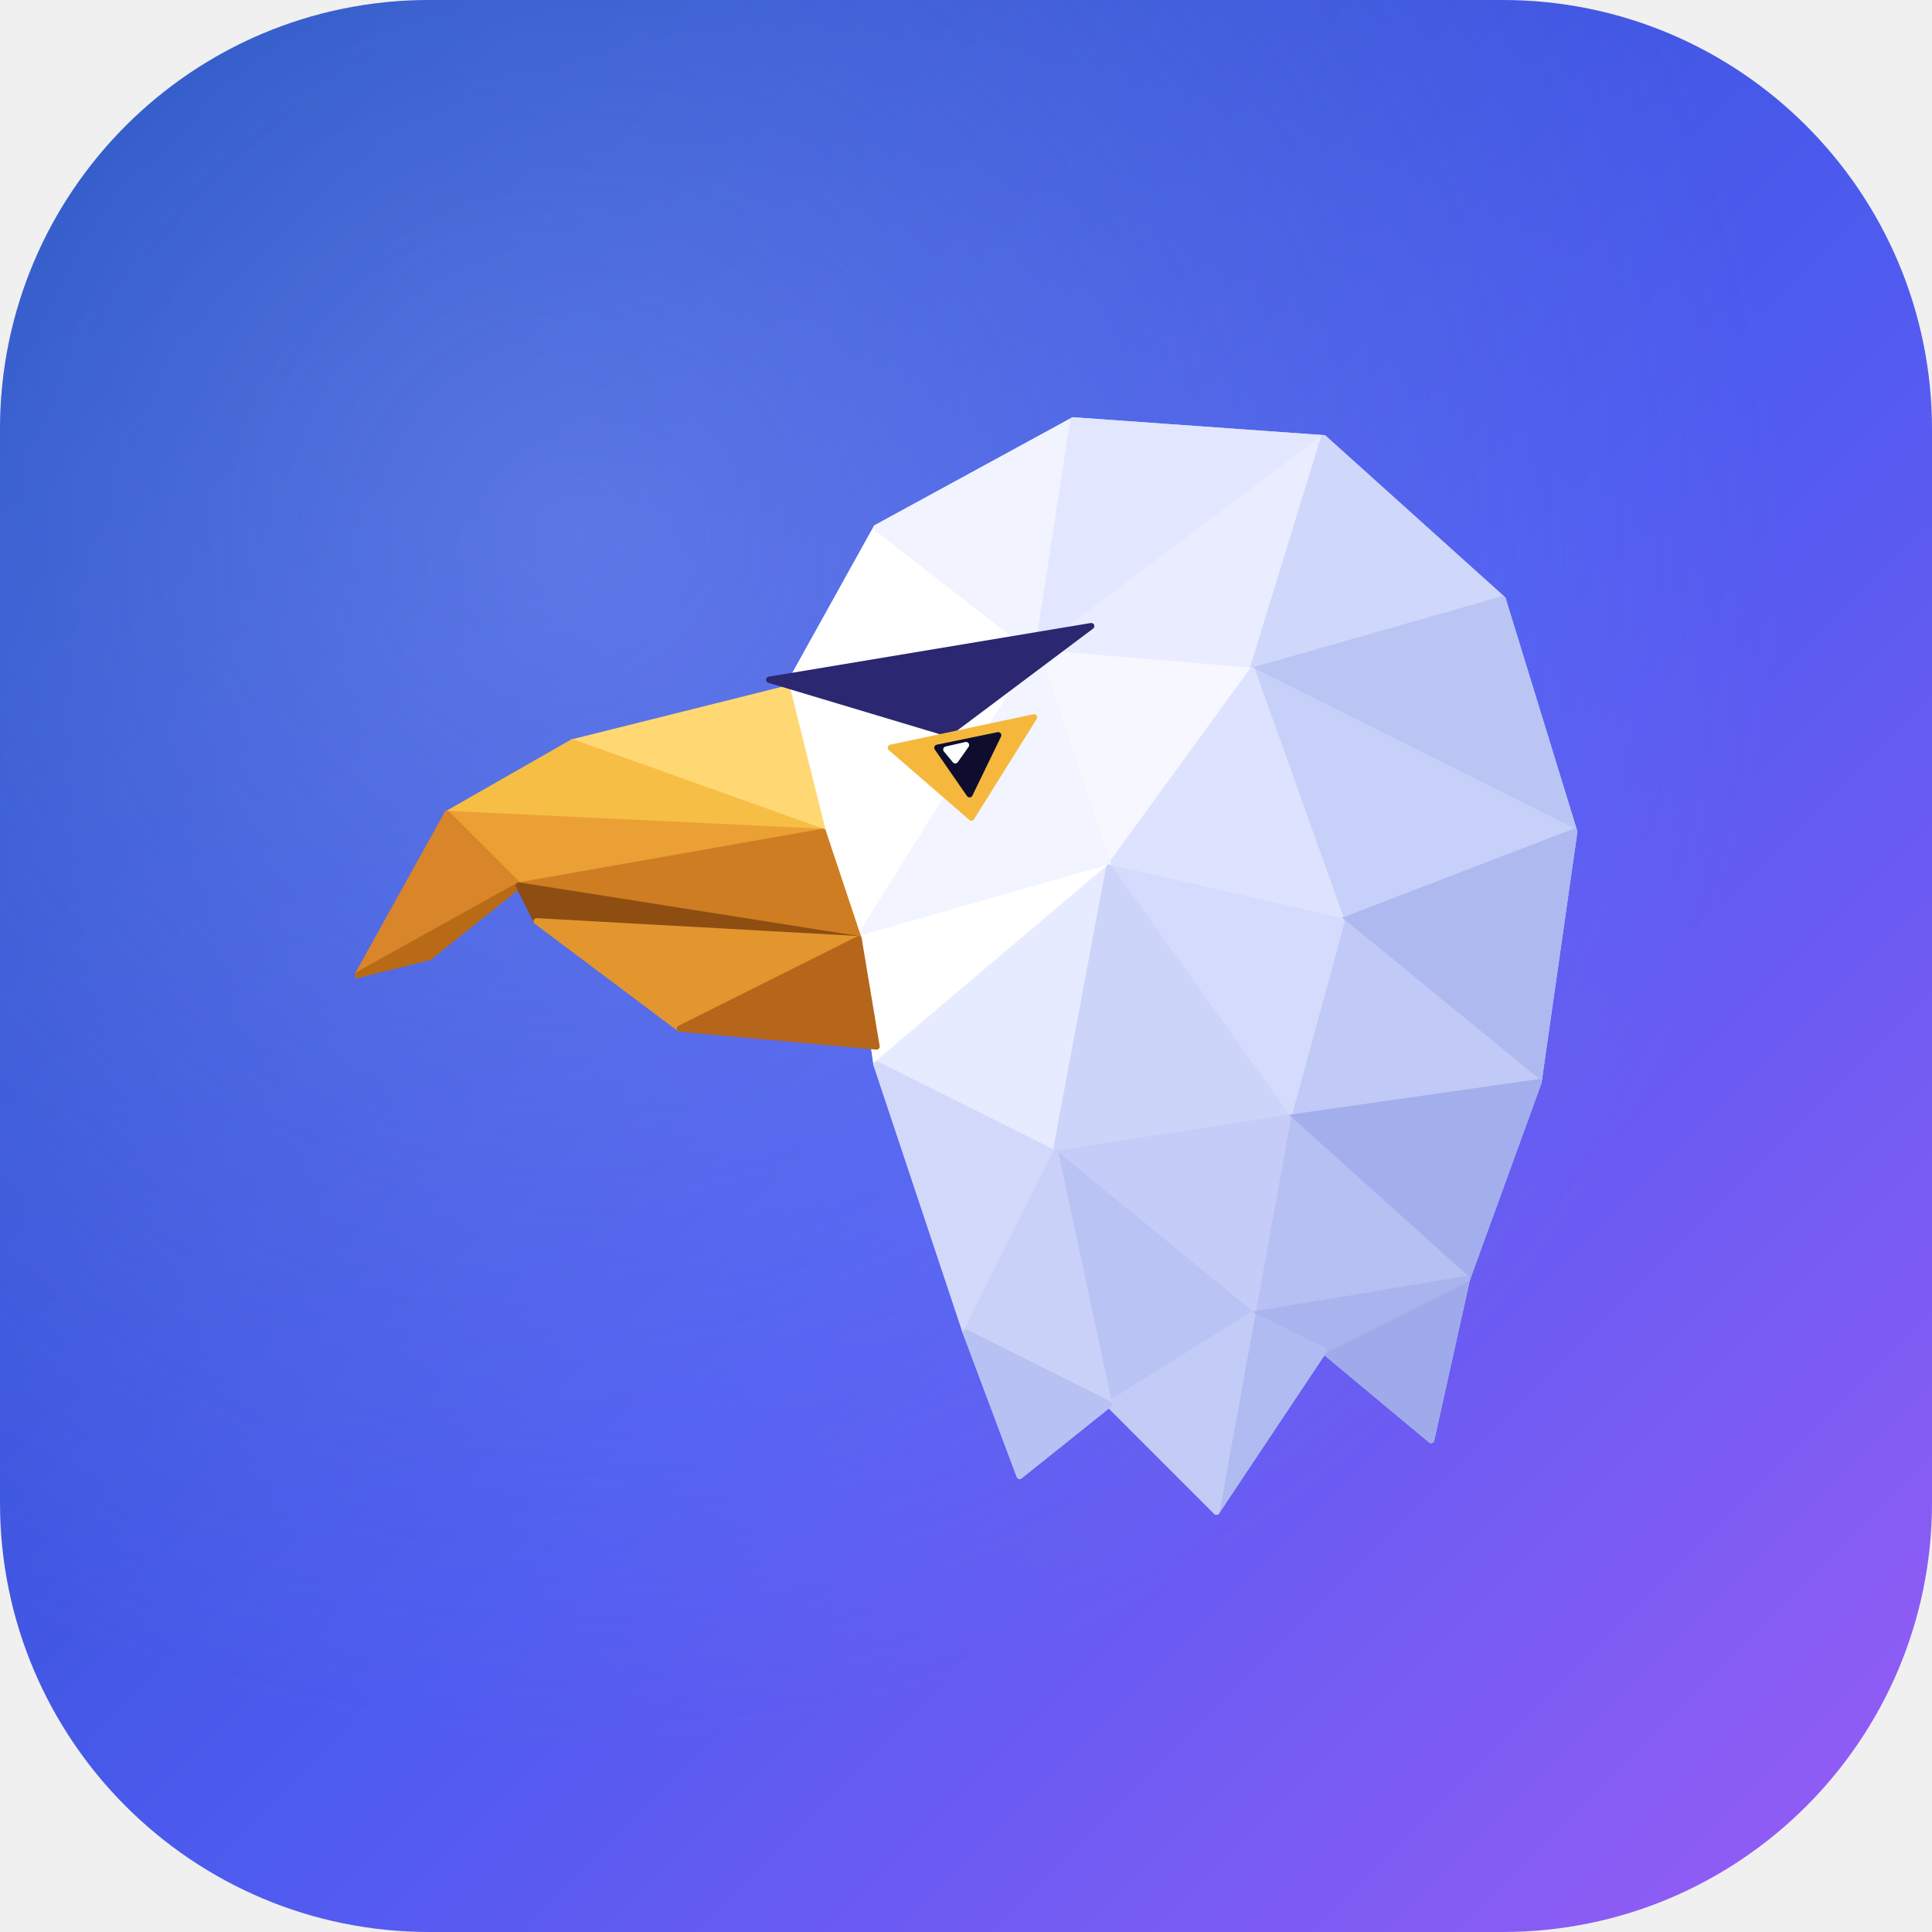
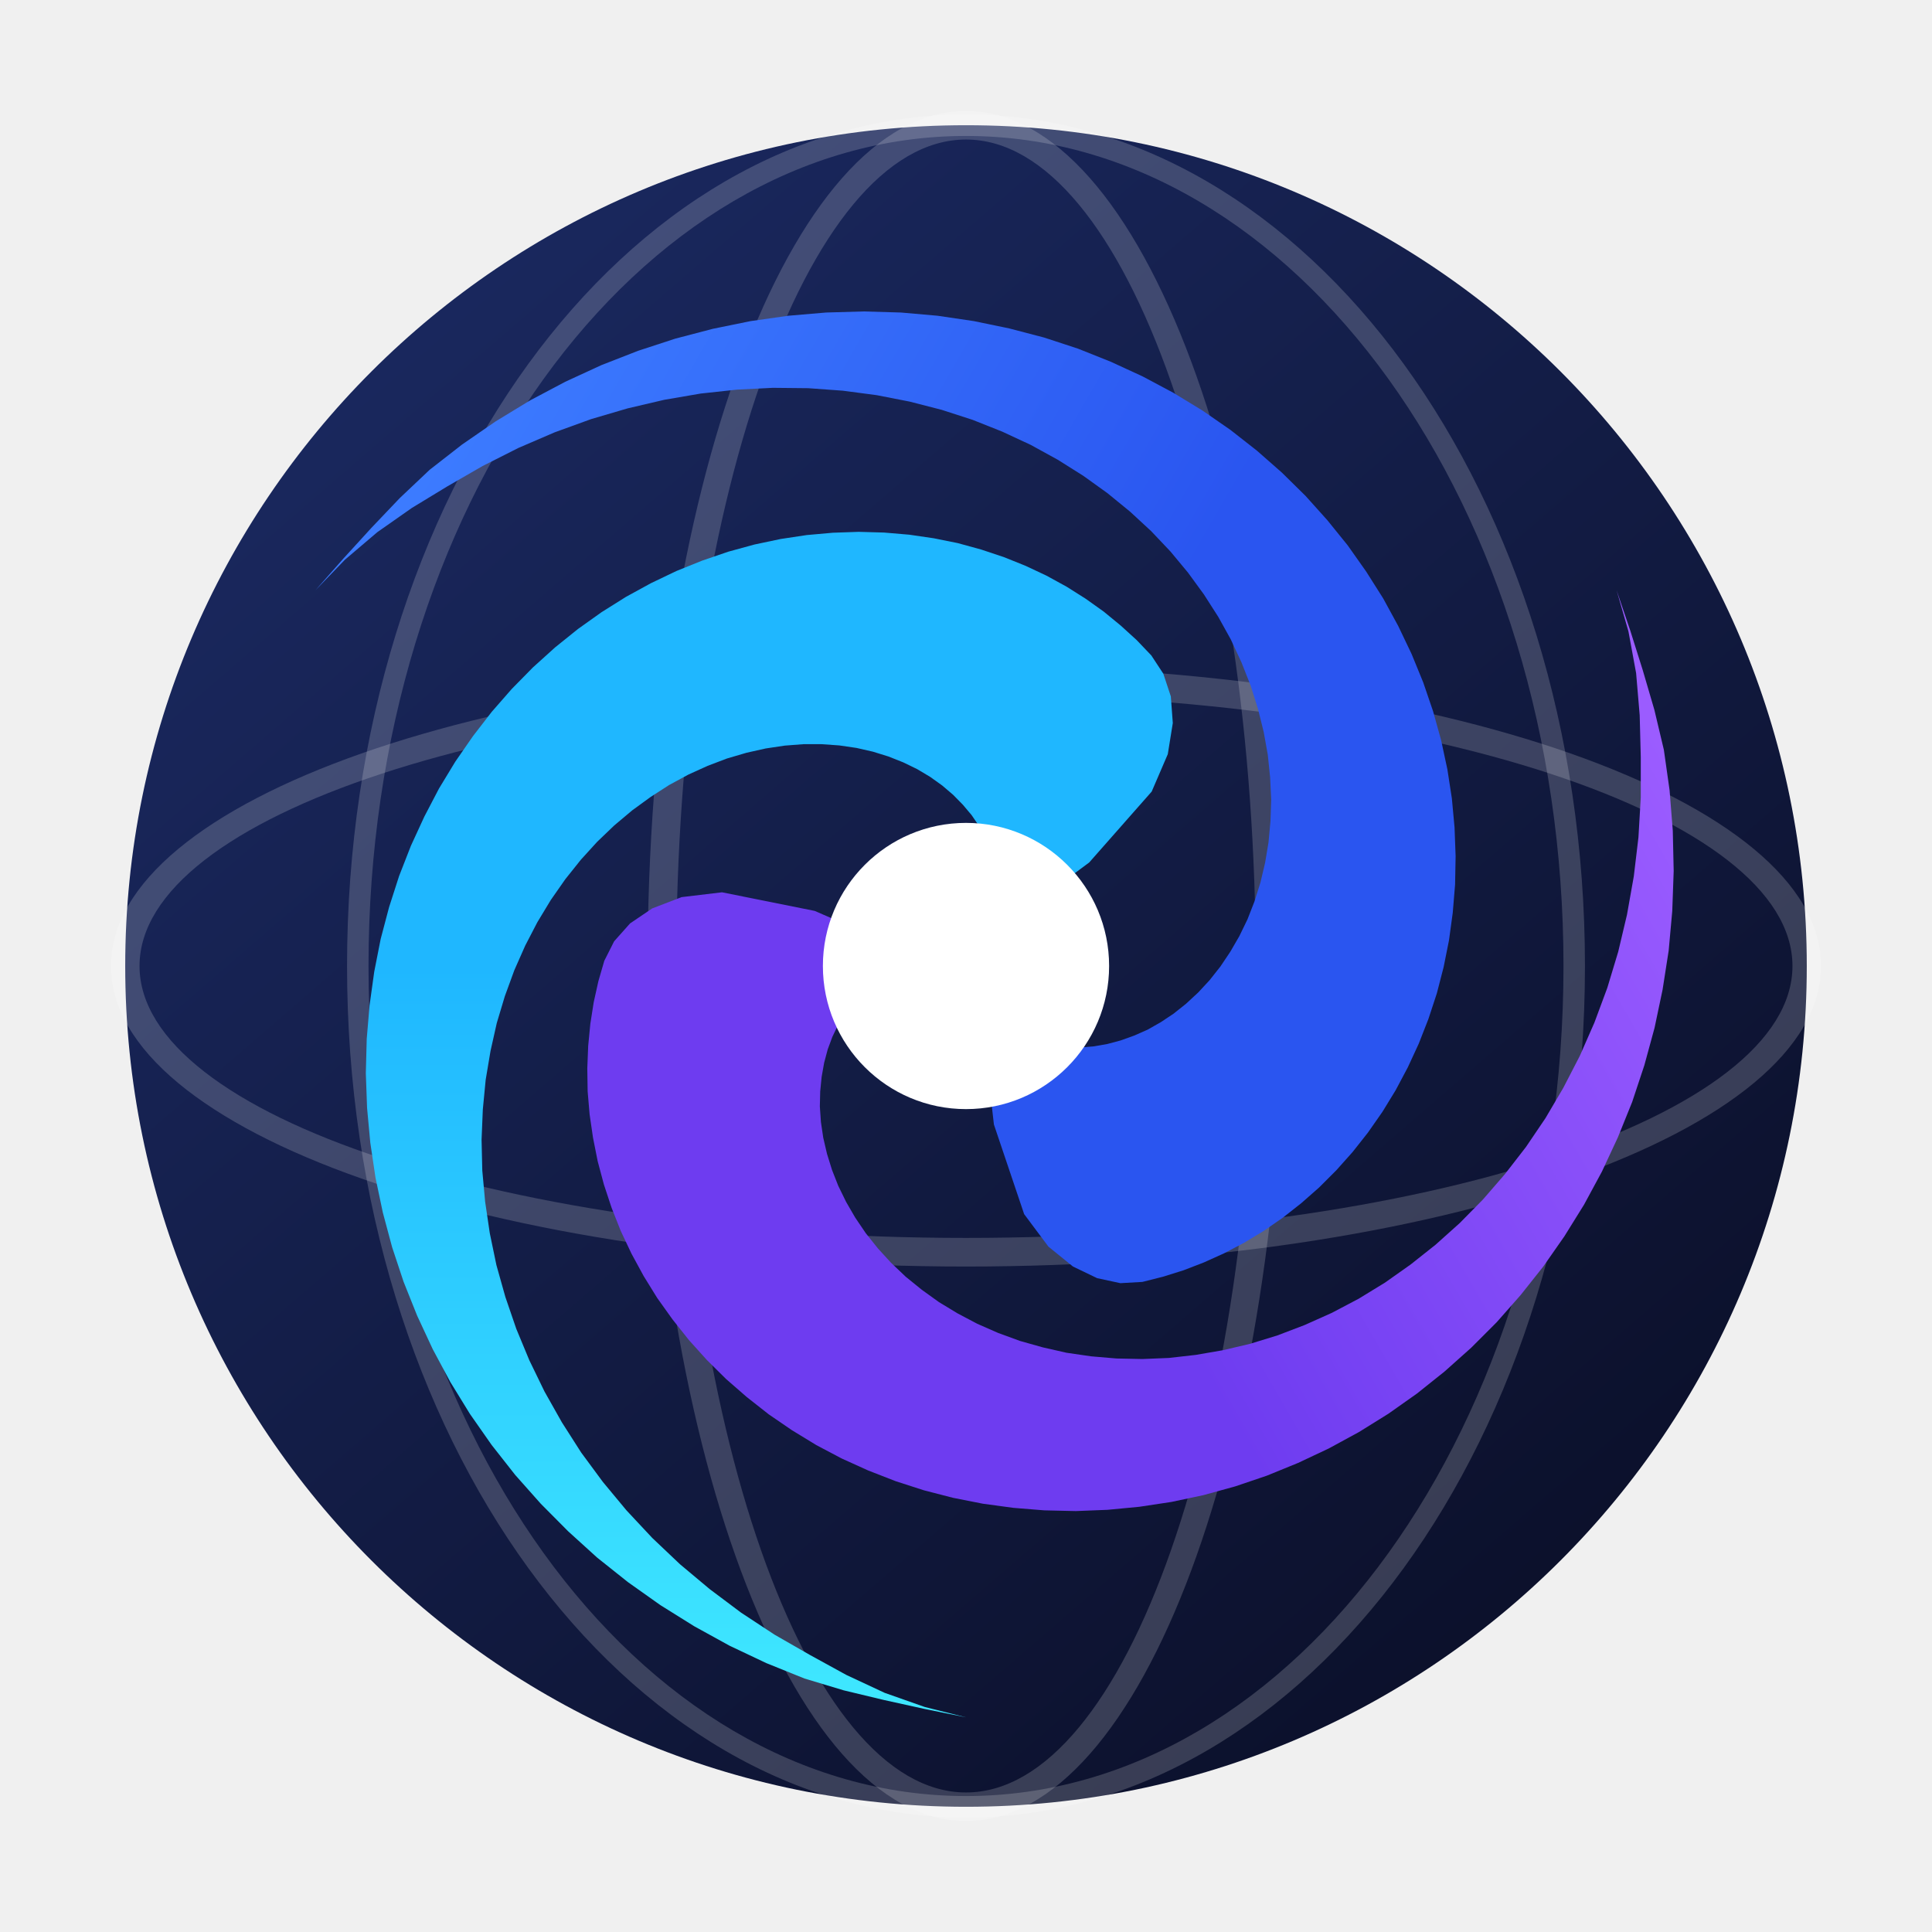
- <svg xmlns="http://www.w3.org/2000/svg" viewBox="0 0 108 108" width="256" height="256">
+ <svg xmlns="http://www.w3.org/2000/svg" width="256" height="256" viewBox="0 0 108 108">
  <defs>
-     <linearGradient id="bg" x1="0" y1="0" x2="1" y2="1">
-       <stop offset="0" stop-color="#1749B8" />
-       <stop offset="0.55" stop-color="#4E5BF0" />
-       <stop offset="1" stop-color="#9A5CF5" />
+     <linearGradient id="g0" gradientUnits="userSpaceOnUse" x1="16" y1="10" x2="92" y2="98">
+       <stop offset="0" stop-color="#1B2A63" stop-opacity="1.0" />
+       <stop offset="1" stop-color="#0A0E26" stop-opacity="1.0" />
    </linearGradient>
-     <radialGradient id="glow" cx="0.3" cy="0.28" r="0.62">
-       <stop offset="0" stop-color="#9DB3FF" stop-opacity="0.38" />
-       <stop offset="1" stop-color="#9DB3FF" stop-opacity="0" />
-     </radialGradient>
+     <linearGradient id="g4" gradientUnits="userSpaceOnUse" x1="54" y1="94" x2="54" y2="54">
+       <stop offset="0" stop-color="#3EE6FF" stop-opacity="1.0" />
+       <stop offset="1" stop-color="#1FB7FF" stop-opacity="1.0" />
+     </linearGradient>
+     <linearGradient id="g5" gradientUnits="userSpaceOnUse" x1="19.36" y1="34" x2="54" y2="54">
+       <stop offset="0" stop-color="#3C7BFF" stop-opacity="1.0" />
+       <stop offset="1" stop-color="#2A55F0" stop-opacity="1.0" />
+     </linearGradient>
+     <linearGradient id="g6" gradientUnits="userSpaceOnUse" x1="88.64" y1="34" x2="54" y2="54">
+       <stop offset="0" stop-color="#9B5CFF" stop-opacity="1.0" />
+       <stop offset="1" stop-color="#6E3CF0" stop-opacity="1.0" />
+     </linearGradient>
  </defs>
-   <rect width="108" height="108" rx="24" fill="url(#bg)" />
-   <rect width="108" height="108" rx="24" fill="url(#glow)" />
-   <polygon points="44.00,38.50 49.00,29.50 60.00,23.50 74.00,24.50 84.00,33.50 88.00,46.50 86.00,60.50 82.00,71.50 80.00,80.50 74.00,75.50 68.00,84.50 62.00,78.50 57.00,82.50 54.00,74.50 49.00,59.50 48.00,52.50" fill="#D6DCFD" stroke="#D6DCFD" stroke-width="0.35" stroke-linejoin="round" />
-   <polygon points="44.00,38.50 49.00,29.50 58.00,36.50" fill="#FFFFFF" stroke="#FFFFFF" stroke-width="0.35" stroke-linejoin="round" />
-   <polygon points="49.00,29.50 60.00,23.50 58.00,36.50" fill="#F1F3FF" stroke="#F1F3FF" stroke-width="0.35" stroke-linejoin="round" />
-   <polygon points="60.00,23.50 74.00,24.50 58.00,36.50" fill="#E2E7FF" stroke="#E2E7FF" stroke-width="0.35" stroke-linejoin="round" />
-   <polygon points="74.00,24.50 70.00,37.50 58.00,36.50" fill="#EAEDFF" stroke="#EAEDFF" stroke-width="0.35" stroke-linejoin="round" />
-   <polygon points="74.00,24.50 84.00,33.50 70.00,37.50" fill="#CFD7FB" stroke="#CFD7FB" stroke-width="0.35" stroke-linejoin="round" />
-   <polygon points="84.00,33.50 88.00,46.50 70.00,37.50" fill="#BAC5F4" stroke="#BAC5F4" stroke-width="0.35" stroke-linejoin="round" />
-   <polygon points="70.00,37.50 88.00,46.50 75.00,51.50" fill="#C7D0F8" stroke="#C7D0F8" stroke-width="0.35" stroke-linejoin="round" />
-   <polygon points="58.00,36.50 70.00,37.50 62.00,48.50" fill="#F6F7FF" stroke="#F6F7FF" stroke-width="0.35" stroke-linejoin="round" />
-   <polygon points="70.00,37.50 75.00,51.50 62.00,48.50" fill="#DDE3FE" stroke="#DDE3FE" stroke-width="0.35" stroke-linejoin="round" />
-   <polygon points="44.00,38.50 58.00,36.50 48.00,52.50" fill="#FFFFFF" stroke="#FFFFFF" stroke-width="0.35" stroke-linejoin="round" />
-   <polygon points="48.00,52.50 58.00,36.50 62.00,48.50" fill="#F2F4FF" stroke="#F2F4FF" stroke-width="0.35" stroke-linejoin="round" />
-   <polygon points="48.00,52.50 62.00,48.50 49.00,59.50" fill="#FFFFFF" stroke="#FFFFFF" stroke-width="0.35" stroke-linejoin="round" />
-   <polygon points="88.00,46.50 86.00,60.50 75.00,51.50" fill="#AEB9F0" stroke="#AEB9F0" stroke-width="0.35" stroke-linejoin="round" />
-   <polygon points="75.00,51.50 86.00,60.50 72.00,62.50" fill="#C1CAF6" stroke="#C1CAF6" stroke-width="0.35" stroke-linejoin="round" />
-   <polygon points="62.00,48.50 75.00,51.50 72.00,62.50" fill="#D4DBFC" stroke="#D4DBFC" stroke-width="0.35" stroke-linejoin="round" />
-   <polygon points="49.00,59.50 62.00,48.50 59.00,64.50" fill="#E7EBFF" stroke="#E7EBFF" stroke-width="0.35" stroke-linejoin="round" />
-   <polygon points="59.00,64.50 62.00,48.50 72.00,62.50" fill="#CCD4FA" stroke="#CCD4FA" stroke-width="0.35" stroke-linejoin="round" />
-   <polygon points="86.00,60.50 82.00,71.50 72.00,62.50" fill="#A3AFEC" stroke="#A3AFEC" stroke-width="0.35" stroke-linejoin="round" />
-   <polygon points="72.00,62.50 82.00,71.50 70.00,73.50" fill="#B6C0F3" stroke="#B6C0F3" stroke-width="0.35" stroke-linejoin="round" />
-   <polygon points="59.00,64.50 72.00,62.50 70.00,73.50" fill="#C4CCF7" stroke="#C4CCF7" stroke-width="0.35" stroke-linejoin="round" />
-   <polygon points="49.00,59.50 59.00,64.50 54.00,74.50" fill="#D2D9FB" stroke="#D2D9FB" stroke-width="0.35" stroke-linejoin="round" />
-   <polygon points="82.00,71.50 80.00,80.50 74.00,75.50" fill="#9EAAE9" stroke="#9EAAE9" stroke-width="0.35" stroke-linejoin="round" />
-   <polygon points="74.00,75.50 82.00,71.50 70.00,73.50" fill="#A9B4EE" stroke="#A9B4EE" stroke-width="0.35" stroke-linejoin="round" />
-   <polygon points="70.00,73.50 74.00,75.50 68.00,84.50" fill="#B0BBF1" stroke="#B0BBF1" stroke-width="0.35" stroke-linejoin="round" />
-   <polygon points="59.00,64.50 70.00,73.50 62.00,78.50" fill="#BAC4F4" stroke="#BAC4F4" stroke-width="0.35" stroke-linejoin="round" />
-   <polygon points="62.00,78.50 70.00,73.50 68.00,84.50" fill="#C3CCF7" stroke="#C3CCF7" stroke-width="0.35" stroke-linejoin="round" />
-   <polygon points="54.00,74.50 59.00,64.50 62.00,78.50" fill="#C9D1F8" stroke="#C9D1F8" stroke-width="0.35" stroke-linejoin="round" />
-   <polygon points="54.00,74.50 62.00,78.50 57.00,82.50" fill="#B7C1F3" stroke="#B7C1F3" stroke-width="0.35" stroke-linejoin="round" />
-   <polygon points="44.00,38.50 46.00,46.50 32.00,41.50" fill="#FFD873" stroke="#FFD873" stroke-width="0.35" stroke-linejoin="round" />
-   <polygon points="32.00,41.50 46.00,46.50 25.00,45.50" fill="#F7BE45" stroke="#F7BE45" stroke-width="0.35" stroke-linejoin="round" />
-   <polygon points="25.00,45.50 46.00,46.50 29.00,49.50" fill="#EBA035" stroke="#EBA035" stroke-width="0.35" stroke-linejoin="round" />
-   <polygon points="25.00,45.50 29.00,49.50 20.00,54.50" fill="#D9852A" stroke="#D9852A" stroke-width="0.35" stroke-linejoin="round" />
-   <polygon points="20.00,54.50 29.00,49.50 24.00,53.50" fill="#B86A17" stroke="#B86A17" stroke-width="0.35" stroke-linejoin="round" />
-   <polygon points="29.00,49.50 46.00,46.50 48.00,52.50" fill="#CF7D22" stroke="#CF7D22" stroke-width="0.35" stroke-linejoin="round" />
-   <polygon points="29.00,49.50 48.00,52.50 30.00,51.50" fill="#8E4E12" stroke="#8E4E12" stroke-width="0.35" stroke-linejoin="round" />
-   <polygon points="30.00,51.50 48.00,52.50 38.00,57.50" fill="#E3962E" stroke="#E3962E" stroke-width="0.35" stroke-linejoin="round" />
-   <polygon points="38.00,57.50 48.00,52.50 49.00,58.50" fill="#B5661A" stroke="#B5661A" stroke-width="0.35" stroke-linejoin="round" />
-   <polygon points="43.00,38.00 61.00,35.00 53.00,41.00" fill="#2B2770" stroke="#2B2770" stroke-width="0.35" stroke-linejoin="round" />
-   <polygon points="49.80,41.80 57.80,40.10 54.30,45.70" fill="#F5B83D" stroke="#F5B83D" stroke-width="0.35" stroke-linejoin="round" />
-   <polygon points="52.40,41.80 55.80,41.10 54.20,44.40" fill="#0E0D2E" stroke="#0E0D2E" stroke-width="0.35" stroke-linejoin="round" />
-   <polygon points="52.90,41.90 54.00,41.65 53.40,42.50" fill="#FFFFFF" stroke="#FFFFFF" stroke-width="0.35" stroke-linejoin="round" />
+   <path d="M7,54 A47,47 0 1,0 101,54 A47,47 0 1,0 7,54 Z" fill="url(#g0)" fill-rule="evenodd" />
+   <path d="M36.2,54 A17.8,47.8 0 1,0 71.8,54 A17.8,47.8 0 1,0 36.2,54 Z M37.8,54 A16.2,46.2 0 1,0 70.2,54 A16.2,46.2 0 1,0 37.8,54 Z" fill="#FFFFFF" fill-opacity="0.18" fill-rule="evenodd" />
+   <path d="M6.2,54 A47.8,16.8 0 1,0 101.8,54 A47.8,16.8 0 1,0 6.2,54 Z M7.8,54 A46.2,15.2 0 1,0 100.2,54 A46.2,15.2 0 1,0 7.8,54 Z" fill="#FFFFFF" fill-opacity="0.18" fill-rule="evenodd" />
+   <path d="M19.4,54 A34.6,47.6 0 1,0 88.6,54 A34.6,47.6 0 1,0 19.4,54 Z M20.6,54 A33.4,46.4 0 1,0 87.4,54 A33.4,46.4 0 1,0 20.6,54 Z" fill="#FFFFFF" fill-opacity="0.18" fill-rule="evenodd" />
+   <path d="M54,96 L51.68,95.53 L49.41,95.03 L47.16,94.49 L44.97,93.83 L42.84,92.97 L40.79,92 L38.81,90.91 L36.92,89.73 L35.1,88.44 L33.38,87.07 L31.76,85.6 L30.23,84.06 L28.8,82.45 L27.48,80.77 L26.27,79.04 L25.17,77.25 L24.19,75.42 L23.32,73.55 L22.56,71.65 L21.92,69.72 L21.4,67.78 L20.99,65.83 L20.7,63.88 L20.52,61.94 L20.45,60 L20.5,58.08 L20.66,56.19 L20.92,54.32 L21.28,52.49 L21.75,50.71 L22.31,48.97 L22.97,47.28 L23.72,45.65 L24.54,44.08 L25.45,42.58 L26.44,41.15 L27.49,39.79 L28.61,38.51 L29.79,37.31 L31.03,36.19 L32.31,35.16 L33.63,34.22 L35,33.36 L36.39,32.6 L37.81,31.92 L39.25,31.34 L40.71,30.84 L42.17,30.44 L43.64,30.13 L45.1,29.91 L46.56,29.78 L48,29.73 L49.42,29.77 L50.83,29.89 L52.2,30.09 L53.54,30.36 L54.85,30.72 L56.11,31.14 L57.33,31.63 L58.5,32.18 L59.63,32.8 L60.69,33.47 L61.7,34.19 L62.65,34.97 L63.54,35.78 L64.36,36.64 L65.03,37.66 L65.45,38.93 L65.56,40.42 L65.28,42.16 L64.38,44.25 L60.89,48.21 L60.89,48.21 L57.41,50.8 L56.4,51.48 L55.89,51.78 L55.66,51.82 L55.6,51.62 L55.68,51.19 L55.79,50.59 L55.83,49.97 L55.81,49.34 L55.73,48.7 L55.58,48.06 L55.36,47.41 L55.08,46.78 L54.72,46.16 L54.31,45.56 L53.82,44.98 L53.28,44.43 L52.67,43.91 L52,43.43 L51.28,43 L50.5,42.62 L49.67,42.29 L48.8,42.02 L47.88,41.81 L46.92,41.67 L45.93,41.6 L44.91,41.6 L43.87,41.68 L42.8,41.84 L41.73,42.08 L40.64,42.4 L39.56,42.81 L38.48,43.3 L37.41,43.88 L36.37,44.55 L35.34,45.3 L34.34,46.14 L33.38,47.06 L32.47,48.06 L31.6,49.15 L30.79,50.31 L30.04,51.55 L29.36,52.86 L28.75,54.24 L28.22,55.69 L27.77,57.19 L27.42,58.75 L27.15,60.36 L26.99,62.02 L26.92,63.71 L26.96,65.43 L27.12,67.18 L27.38,68.94 L27.75,70.72 L28.25,72.5 L28.86,74.28 L29.59,76.04 L30.44,77.79 L31.41,79.51 L32.49,81.2 L33.7,82.84 L35.02,84.43 L36.46,85.97 L38.01,87.44 L39.67,88.83 L41.43,90.15 L43.3,91.38 L45.27,92.51 L47.31,93.63 L49.45,94.63 L51.69,95.42 L54,96Z" fill="url(#g4)" fill-rule="evenodd" />
+   <path d="M17.63,33 L19.19,31.23 L20.76,29.51 L22.35,27.84 L24.02,26.26 L25.83,24.85 L27.7,23.56 L29.62,22.39 L31.6,21.34 L33.62,20.41 L35.67,19.61 L37.75,18.93 L39.85,18.38 L41.96,17.95 L44.07,17.65 L46.18,17.47 L48.28,17.41 L50.36,17.47 L52.41,17.65 L54.44,17.95 L56.42,18.36 L58.37,18.87 L60.26,19.49 L62.09,20.22 L63.87,21.04 L65.58,21.95 L67.22,22.95 L68.78,24.03 L70.26,25.19 L71.66,26.42 L72.98,27.72 L74.2,29.08 L75.34,30.49 L76.37,31.95 L77.32,33.45 L78.16,34.99 L78.91,36.56 L79.56,38.15 L80.11,39.76 L80.56,41.38 L80.91,43.01 L81.16,44.63 L81.31,46.25 L81.37,47.86 L81.34,49.45 L81.21,51.02 L81,52.56 L80.7,54.06 L80.32,55.53 L79.85,56.96 L79.31,58.34 L78.7,59.66 L78.02,60.94 L77.28,62.15 L76.47,63.31 L75.61,64.4 L74.7,65.42 L73.74,66.38 L72.74,67.26 L71.71,68.07 L70.64,68.81 L69.55,69.47 L68.43,70.06 L67.3,70.57 L66.16,71.01 L65.01,71.37 L63.86,71.66 L62.63,71.73 L61.33,71.45 L59.98,70.8 L58.61,69.69 L57.25,67.87 L55.56,62.86 L55.56,62.86 L55.07,58.55 L54.98,57.34 L54.98,56.75 L55.06,56.53 L55.26,56.58 L55.6,56.86 L56.06,57.25 L56.57,57.6 L57.13,57.9 L57.73,58.15 L58.36,58.34 L59.02,58.47 L59.71,58.54 L60.43,58.55 L61.16,58.49 L61.9,58.36 L62.65,58.16 L63.4,57.89 L64.15,57.56 L64.89,57.14 L65.61,56.66 L66.3,56.11 L66.98,55.48 L67.62,54.79 L68.22,54.03 L68.77,53.21 L69.28,52.33 L69.74,51.38 L70.13,50.38 L70.46,49.33 L70.72,48.23 L70.91,47.09 L71.02,45.91 L71.06,44.7 L71,43.45 L70.87,42.19 L70.64,40.91 L70.32,39.62 L69.91,38.32 L69.4,37.03 L68.8,35.74 L68.1,34.48 L67.3,33.23 L66.41,32.01 L65.43,30.83 L64.35,29.69 L63.17,28.6 L61.91,27.57 L60.56,26.6 L59.13,25.7 L57.62,24.87 L56.03,24.13 L54.37,23.47 L52.64,22.91 L50.85,22.45 L49.01,22.09 L47.11,21.84 L45.18,21.7 L43.2,21.68 L41.2,21.78 L39.17,22 L37.13,22.35 L35.08,22.83 L33.04,23.43 L31,24.17 L28.98,25.04 L26.98,26.05 L25.02,27.18 L23.03,28.39 L21.09,29.75 L19.28,31.29 L17.63,33Z" fill="url(#g5)" fill-rule="evenodd" />
+   <path d="M90.37,33 L91.13,35.24 L91.83,37.46 L92.48,39.68 L93.01,41.91 L93.33,44.17 L93.51,46.44 L93.56,48.69 L93.48,50.93 L93.28,53.14 L92.94,55.32 L92.49,57.46 L91.92,59.55 L91.24,61.6 L90.44,63.58 L89.55,65.49 L88.55,67.34 L87.45,69.11 L86.27,70.8 L85,72.4 L83.66,73.92 L82.24,75.34 L80.75,76.67 L79.21,77.9 L77.61,79.03 L75.97,80.05 L74.28,80.97 L72.56,81.78 L70.82,82.49 L69.05,83.09 L67.27,83.58 L65.48,83.96 L63.69,84.23 L61.91,84.4 L60.14,84.47 L58.38,84.43 L56.65,84.29 L54.95,84.06 L53.28,83.73 L51.65,83.31 L50.07,82.8 L48.53,82.2 L47.05,81.53 L45.63,80.78 L44.27,79.95 L42.97,79.06 L41.75,78.1 L40.59,77.09 L39.51,76.02 L38.51,74.91 L37.59,73.75 L36.74,72.56 L35.98,71.33 L35.3,70.08 L34.7,68.81 L34.19,67.52 L33.76,66.22 L33.41,64.91 L33.15,63.6 L32.96,62.3 L32.85,61.01 L32.83,59.73 L32.88,58.47 L33,57.23 L33.19,56.02 L33.45,54.85 L33.78,53.71 L34.33,52.62 L35.22,51.62 L36.46,50.78 L38.1,50.15 L40.36,49.88 L45.54,50.92 L45.54,50.92 L49.53,52.65 L50.62,53.18 L51.13,53.47 L51.28,53.66 L51.14,53.8 L50.72,53.95 L50.15,54.16 L49.59,54.43 L49.06,54.76 L48.55,55.15 L48.06,55.61 L47.62,56.12 L47.21,56.68 L46.85,57.29 L46.53,57.96 L46.27,58.66 L46.07,59.41 L45.93,60.2 L45.85,61.01 L45.83,61.85 L45.89,62.72 L46.02,63.6 L46.23,64.5 L46.51,65.4 L46.86,66.29 L47.3,67.19 L47.81,68.07 L48.4,68.94 L49.07,69.78 L49.81,70.59 L50.63,71.37 L51.53,72.1 L52.49,72.79 L53.53,73.42 L54.63,74 L55.79,74.51 L57.02,74.96 L58.3,75.32 L59.62,75.62 L61,75.82 L62.41,75.94 L63.86,75.97 L65.34,75.91 L66.84,75.74 L68.35,75.48 L69.88,75.12 L71.41,74.65 L72.93,74.07 L74.45,73.39 L75.95,72.6 L77.42,71.7 L78.85,70.69 L80.25,69.58 L81.6,68.37 L82.9,67.05 L84.13,65.63 L85.3,64.12 L86.39,62.51 L87.39,60.81 L88.31,59.03 L89.13,57.16 L89.85,55.22 L90.46,53.2 L90.95,51.13 L91.33,48.99 L91.59,46.81 L91.72,44.58 L91.72,42.31 L91.66,39.98 L91.46,37.63 L91.03,35.29 L90.37,33Z" fill="url(#g6)" fill-rule="evenodd" />
+   <path d="M46,54 A8,8 0 1,0 62,54 A8,8 0 1,0 46,54 Z" fill="#FFFFFF" fill-opacity="1" fill-rule="evenodd" />
</svg>
